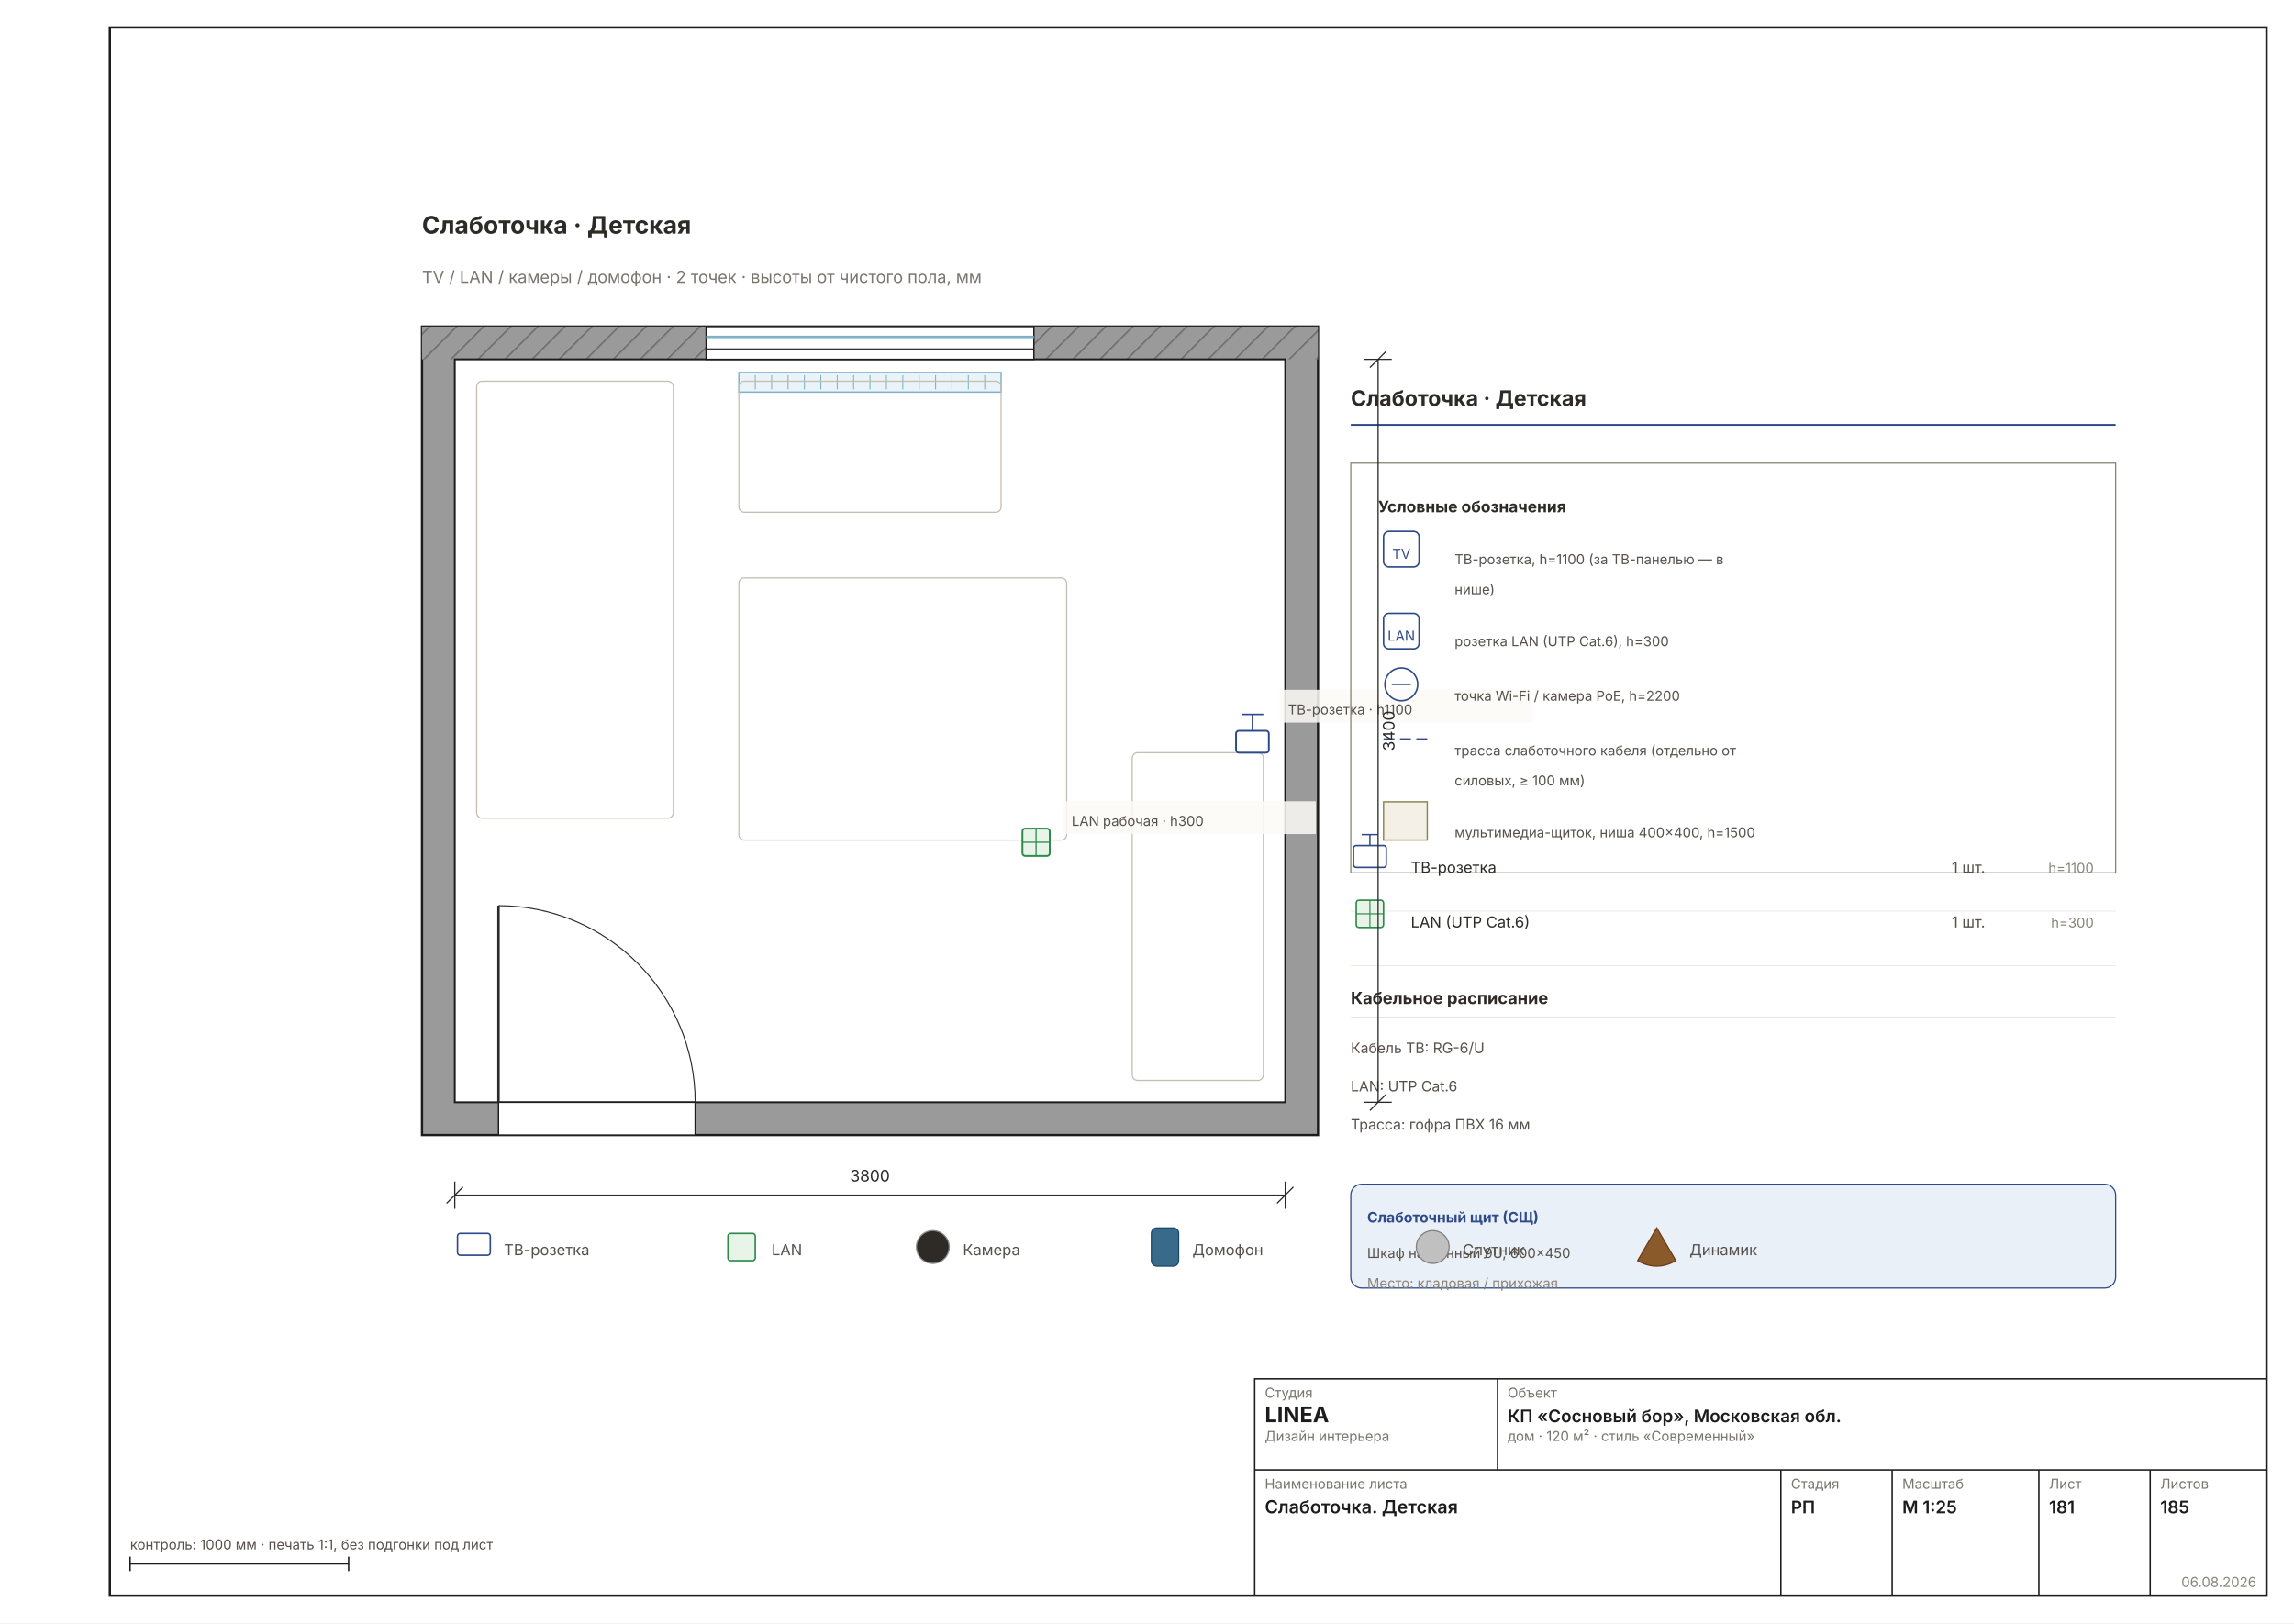
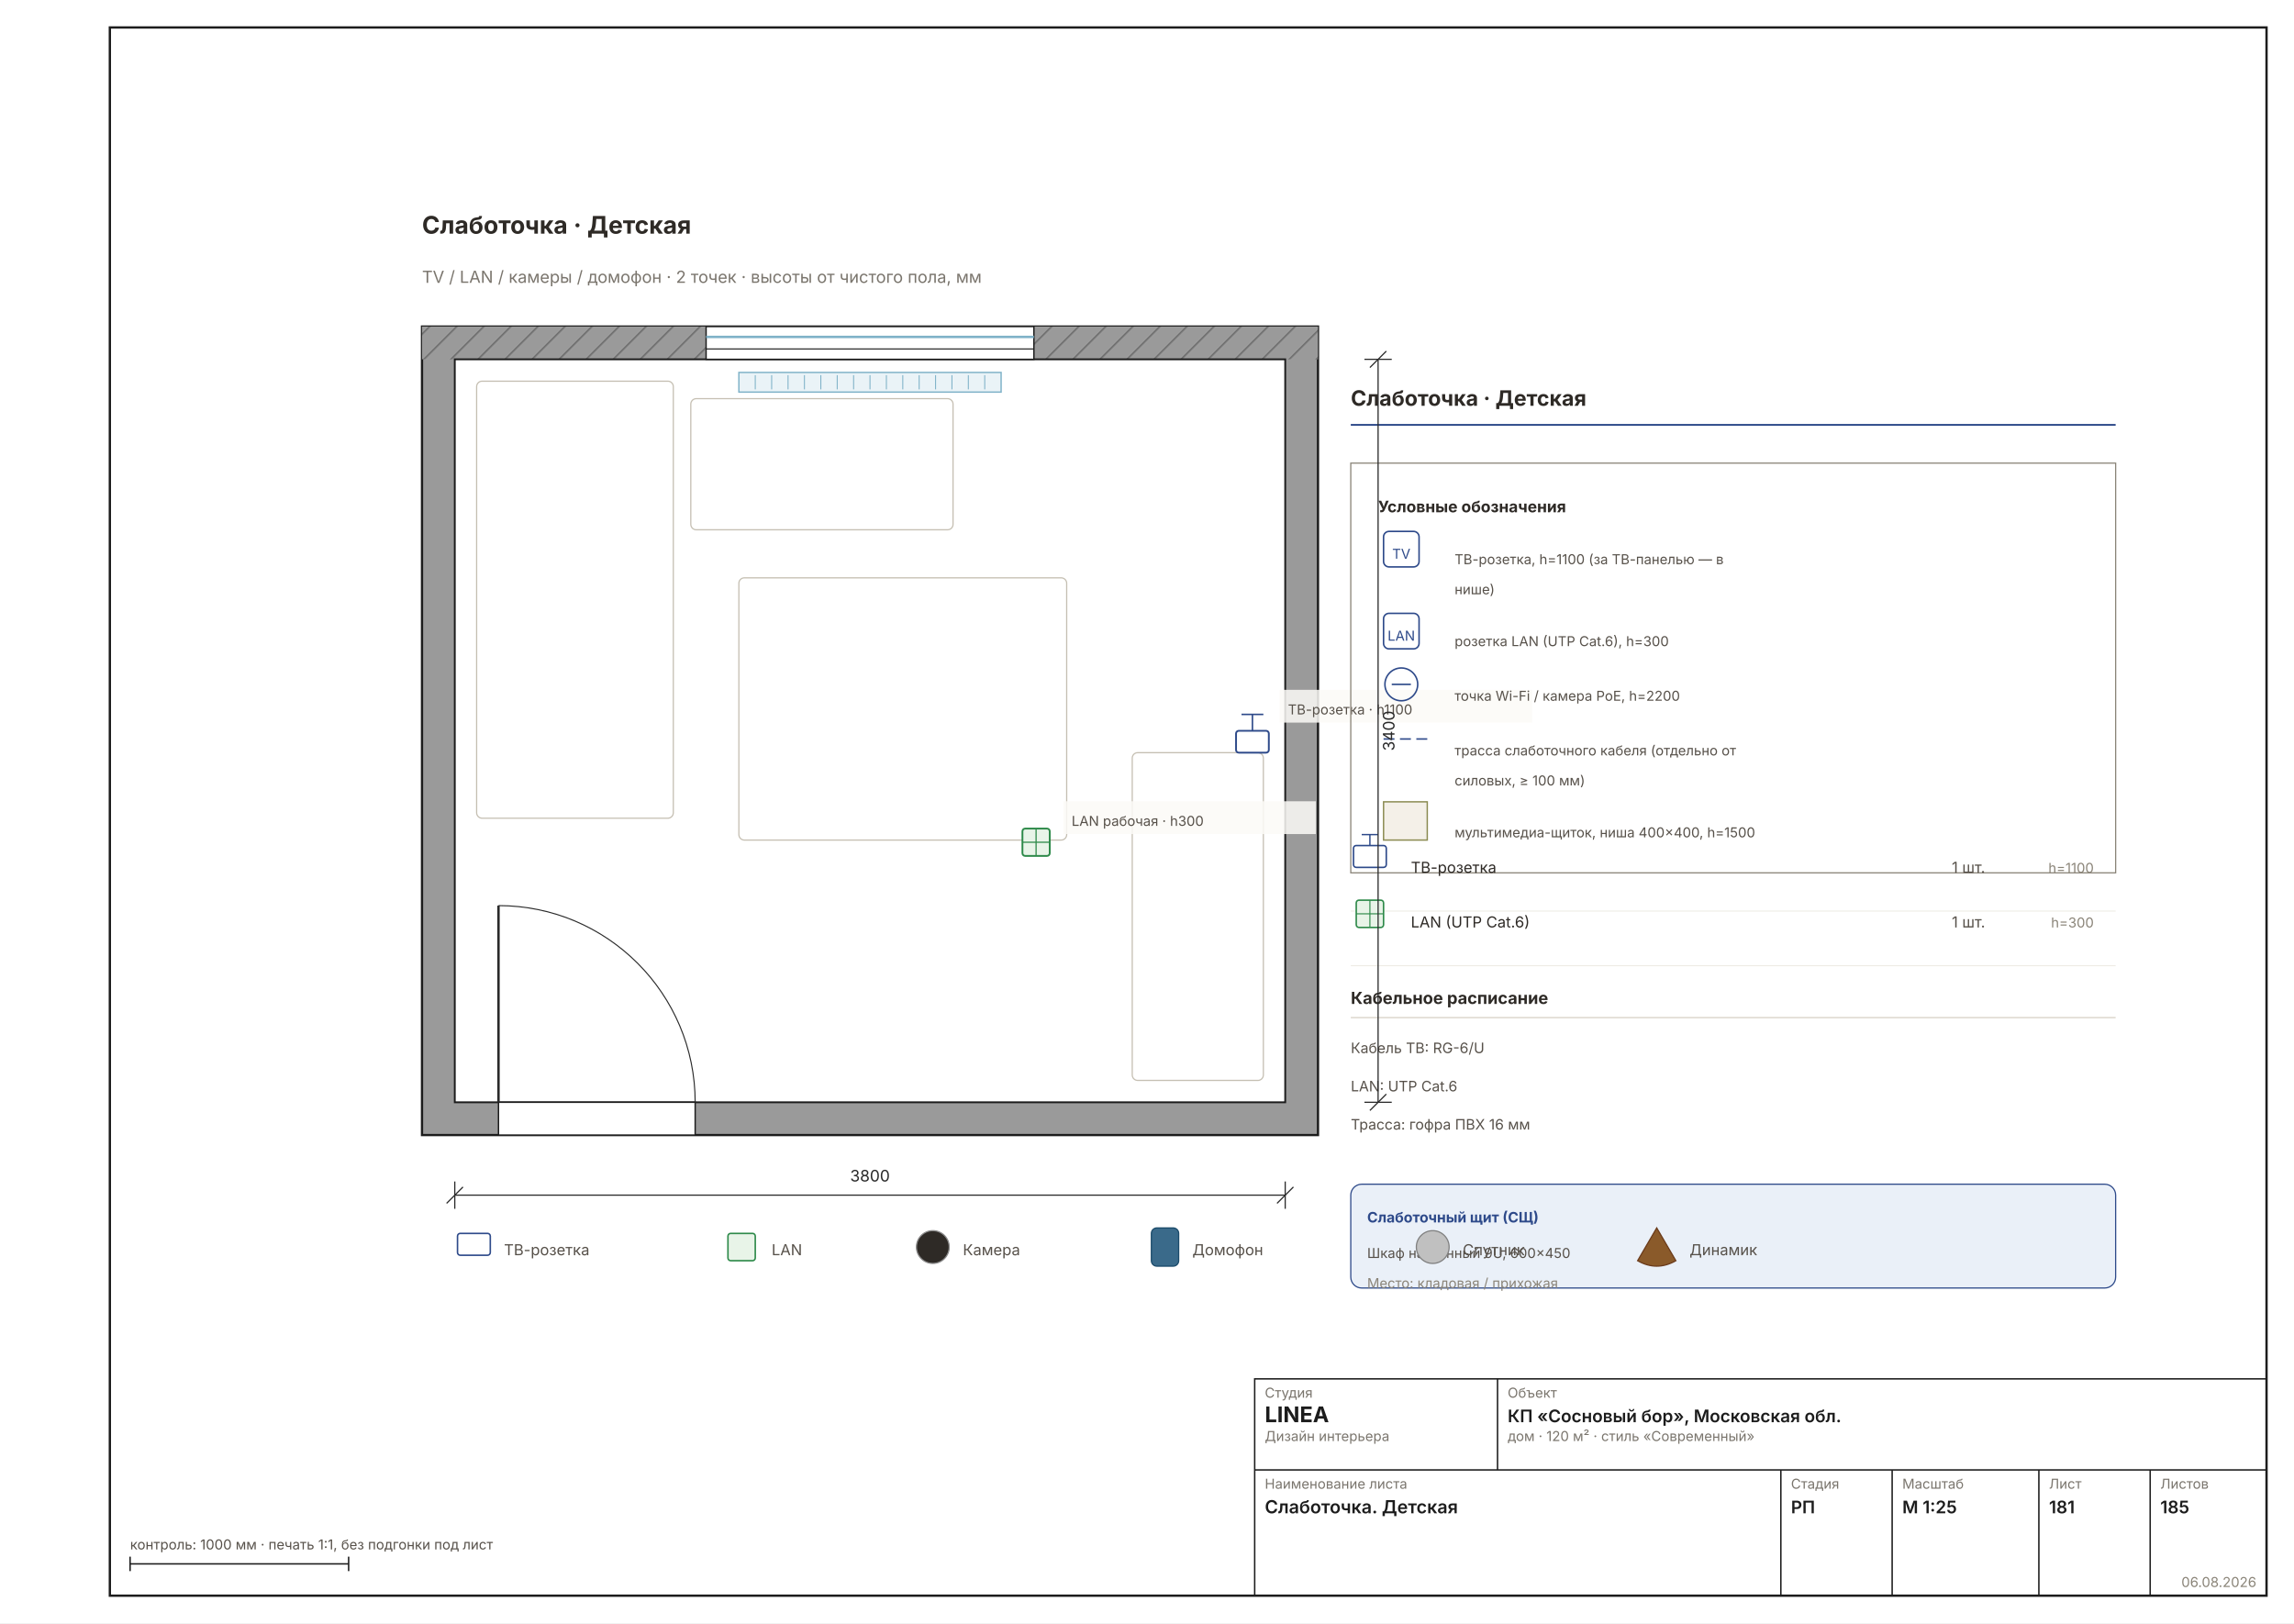
<svg xmlns="http://www.w3.org/2000/svg" width="1587" height="1123" viewBox="0 0 1587 1123" font-family="Inter, &quot;Helvetica Neue&quot;, Arial, sans-serif" data-sheet="lowvolt-room" data-scale="1:25">
  <rect width="1587" height="1123" fill="#FFFFFF" />
  <rect x="76" y="19" width="1492" height="1085" fill="none" stroke="#1C1C1C" stroke-width="1.6" />
  <g transform="translate(144.5381 78.5236) scale(1.8898)">
    <defs>
      <pattern id="rh181" width="7" height="7" patternUnits="userSpaceOnUse" patternTransform="rotate(45)">
        <rect width="7" height="7" fill="#9A9A9A" />
        <line x1="0" y1="0" x2="0" y2="7" stroke="#6E6E6E" stroke-width="1.11" />
      </pattern>
    </defs>
    <rect x="78" y="78" width="328" height="296" fill="#9A9A9A" stroke="#1C1C1C" stroke-width="0.83" />
    <rect x="78" y="78" width="328" height="12" fill="url(#rh181)" />
    <rect x="90" y="90" width="304" height="272" fill="#FFFFFF" stroke="#1C1C1C" stroke-width="0.67" />
    <rect x="182" y="78" width="120" height="12" fill="#FFFFFF" stroke="#1C1C1C" stroke-width="0.50" />
    <line x1="182" y1="81.8" x2="302" y2="81.8" stroke="#7FB2C8" stroke-width="0.89" />
    <line x1="182" y1="86.2" x2="302" y2="86.2" stroke="#1C1C1C" stroke-width="0.39" />
    <rect x="194" y="94.8" width="96" height="7.2" fill="#EAF3F7" stroke="#7FB2C8" stroke-width="0.50" />
    <line x1="200" y1="95.8" x2="200" y2="101" stroke="#7FB2C8" stroke-width="0.36" />
    <line x1="206" y1="95.8" x2="206" y2="101" stroke="#7FB2C8" stroke-width="0.36" />
    <line x1="212" y1="95.8" x2="212" y2="101" stroke="#7FB2C8" stroke-width="0.36" />
    <line x1="218" y1="95.8" x2="218" y2="101" stroke="#7FB2C8" stroke-width="0.36" />
    <line x1="224" y1="95.8" x2="224" y2="101" stroke="#7FB2C8" stroke-width="0.36" />
    <line x1="230" y1="95.8" x2="230" y2="101" stroke="#7FB2C8" stroke-width="0.36" />
    <line x1="236" y1="95.8" x2="236" y2="101" stroke="#7FB2C8" stroke-width="0.36" />
    <line x1="242" y1="95.8" x2="242" y2="101" stroke="#7FB2C8" stroke-width="0.36" />
    <line x1="248" y1="95.8" x2="248" y2="101" stroke="#7FB2C8" stroke-width="0.36" />
    <line x1="254" y1="95.8" x2="254" y2="101" stroke="#7FB2C8" stroke-width="0.36" />
    <line x1="260" y1="95.8" x2="260" y2="101" stroke="#7FB2C8" stroke-width="0.36" />
    <line x1="266" y1="95.8" x2="266" y2="101" stroke="#7FB2C8" stroke-width="0.36" />
    <line x1="272" y1="95.8" x2="272" y2="101" stroke="#7FB2C8" stroke-width="0.36" />
    <line x1="278" y1="95.8" x2="278" y2="101" stroke="#7FB2C8" stroke-width="0.36" />
    <line x1="284" y1="95.8" x2="284" y2="101" stroke="#7FB2C8" stroke-width="0.36" />
    <rect x="106" y="362" width="72" height="12" fill="#FFFFFF" stroke="#1C1C1C" stroke-width="0.50" />
    <line x1="106" y1="362" x2="106" y2="290" stroke="#2A2A2A" stroke-width="0.89" />
    <path d="M 178 362 A 72 72 0 0 0 106 290" fill="none" stroke="#2A2A2A" stroke-width="0.39" />
    <rect x="98" y="98" width="72" height="160" fill="none" stroke="#C5BFB2" stroke-width="0.44" rx="2" />
-     <rect x="194" y="98" width="96" height="48" fill="none" stroke="#C5BFB2" stroke-width="0.44" rx="2" />
+     <rect x="176.4" y="104.4" width="96" height="48" fill="none" stroke="#C5BFB2" stroke-width="0.44" rx="2" />
    <rect x="338" y="234" width="48" height="120" fill="none" stroke="#C5BFB2" stroke-width="0.44" rx="2" />
    <rect x="194" y="170" width="120" height="96" fill="none" stroke="#C5BFB2" stroke-width="0.44" rx="2" />
    <rect x="376" y="226" width="12" height="8" rx="1" fill="white" stroke="#2E4A8A" stroke-width="0.67" />
    <line x1="382" y1="226" x2="382" y2="220" stroke="#2E4A8A" stroke-width="0.56" />
    <line x1="378" y1="220" x2="386" y2="220" stroke="#2E4A8A" stroke-width="0.56" />
    <rect x="297.8" y="261.8" width="10" height="10" rx="1" fill="#E8F4E8" stroke="#2E8A4A" stroke-width="0.67" />
    <line x1="297.8" y1="266.8" x2="307.8" y2="266.8" stroke="#2E8A4A" stroke-width="0.44" />
    <line x1="302.8" y1="261.8" x2="302.8" y2="271.8" stroke="#2E8A4A" stroke-width="0.44" />
    <rect x="392" y="211" width="92.4" height="12" fill="#FBFAF6D9" />
    <text x="395" y="220" font-size="5.00" fill="#57514A">ТВ-розетка · h1100</text>
    <rect x="312.8" y="251.8" width="92.4" height="12" fill="#FBFAF6D9" />
    <text x="315.8" y="260.8" font-size="5.00" fill="#57514A">LAN рабочая · h300</text>
    <text x="418" y="107" font-size="7.78" font-weight="700" fill="#2E2A26">Слаботочка · Детская</text>
    <line x1="418" y1="114" x2="698" y2="114" stroke="#2E4A8A" stroke-width="0.67" />
    <g data-el="legend">
      <rect x="418" y="128" width="280" height="150" fill="none" stroke="#8A8478" stroke-width="0.44" />
      <text x="428" y="146" font-size="5.83" font-weight="700" fill="#2E2A26">Условные обозначения</text>
      <g stroke="#2E4A8A" fill="#FFF" stroke-width="0.56">
        <rect x="430" y="153" width="13" height="13" rx="2" />
        <text x="436.5" y="163" font-size="5.00" text-anchor="middle" fill="#2E4A8A" stroke="none">TV</text>
      </g>
      <text x="456" y="165" font-size="5.00" fill="#57514A">ТВ-розетка, h=1100 (за ТВ-панелью — в</text>
      <text x="456" y="176" font-size="5.00" fill="#57514A">нише)</text>
      <g stroke="#2E4A8A" fill="#FFF" stroke-width="0.56">
        <rect x="430" y="183" width="13" height="13" rx="2" />
        <text x="436.5" y="193" font-size="5.00" text-anchor="middle" fill="#2E4A8A" stroke="none">LAN</text>
      </g>
      <text x="456" y="195" font-size="5.00" fill="#57514A">розетка LAN (UTP Cat.6), h=300</text>
      <g stroke="#2E4A8A" fill="none" stroke-width="0.56">
        <circle cx="436.5" cy="209" r="6" />
        <path d="M 433 209 L 440 209" />
      </g>
      <text x="456" y="215" font-size="5.00" fill="#57514A">точка Wi-Fi / камера PoE, h=2200</text>
      <g stroke="#2E4A8A" fill="none" stroke-width="0.56" stroke-dasharray="4 2">
        <line x1="430" y1="229" x2="446" y2="229" />
      </g>
      <text x="456" y="235" font-size="5.00" fill="#57514A">трасса слаботочного кабеля (отдельно от</text>
      <text x="456" y="246" font-size="5.00" fill="#57514A">силовых, ≥ 100 мм)</text>
      <g stroke="#8A8A50" fill="#F4F0E8" stroke-width="0.50">
        <rect x="430" y="252" width="16" height="14" />
      </g>
      <text x="456" y="265" font-size="5.00" fill="#57514A">мультимедиа-щиток, ниша 400×400, h=1500</text>
    </g>
    <rect x="419" y="268" width="12" height="8" rx="1" fill="white" stroke="#2E4A8A" stroke-width="0.56" />
    <line x1="425" y1="268" x2="425" y2="264" stroke="#2E4A8A" stroke-width="0.50" />
    <line x1="422" y1="264" x2="428" y2="264" stroke="#2E4A8A" stroke-width="0.50" />
    <text x="440" y="278" font-size="5.56" fill="#2E2A26">ТВ-розетка</text>
    <text x="638" y="278" font-size="5.56" fill="#57514A">1 шт.</text>
    <text x="690" y="278" font-size="5.00" fill="#8A8478" text-anchor="end">h=1100</text>
    <line x1="418" y1="292" x2="698" y2="292" stroke="#EDEBE4" stroke-width="0.36" />
    <rect x="420" y="288" width="10" height="10" rx="1" fill="#E8F4E8" stroke="#2E8A4A" stroke-width="0.56" />
    <line x1="420" y1="293" x2="430" y2="293" stroke="#2E8A4A" stroke-width="0.39" />
    <line x1="425" y1="288" x2="425" y2="298" stroke="#2E8A4A" stroke-width="0.39" />
    <text x="440" y="298" font-size="5.56" fill="#2E2A26">LAN (UTP Cat.6)</text>
    <text x="638" y="298" font-size="5.56" fill="#57514A">1 шт.</text>
    <text x="690" y="298" font-size="5.00" fill="#8A8478" text-anchor="end">h=300</text>
    <line x1="418" y1="312" x2="698" y2="312" stroke="#EDEBE4" stroke-width="0.36" />
    <text x="418" y="326" font-size="6.11" font-weight="700" fill="#2E2A26">Кабельное расписание</text>
    <line x1="418" y1="331" x2="698" y2="331" stroke="#D8D2C6" stroke-width="0.44" />
    <text x="418" y="344" font-size="5.28" fill="#57514A">Кабель ТВ: RG-6/U</text>
    <text x="418" y="358" font-size="5.28" fill="#57514A">LAN: UTP Cat.6</text>
    <text x="418" y="372" font-size="5.28" fill="#57514A">Трасса: гофра ПВХ 16 мм</text>
    <rect x="418" y="392" width="280" height="38" rx="4" fill="#EAF0F8" stroke="#2E4A8A" stroke-width="0.44" />
    <text x="424" y="406" font-size="5.28" font-weight="700" fill="#2E4A8A">Слаботочный щит (СЩ)</text>
    <text x="424" y="419" font-size="5.00" fill="#57514A">Шкаф настенный 9U, 600×450</text>
    <text x="424" y="430" font-size="5.00" fill="#8A8478">Место: кладовая / прихожая</text>
    <g font-size="5.56" fill="#57514A">
      <rect x="91" y="410" width="12" height="8" rx="1" fill="white" stroke="#2E4A8A" stroke-width="0.56" />
      <text x="108" y="418">ТВ-розетка</text>
      <rect x="190" y="410" width="10" height="10" rx="1" fill="#E8F4E8" stroke="#2E8A4A" stroke-width="0.56" />
      <text x="206" y="418">LAN</text>
      <circle cx="265" cy="415" r="6" fill="#2E2A26" stroke="#8A8A8A" stroke-width="0.44" />
      <text x="276" y="418">Камера</text>
      <rect x="345" y="408" width="10" height="14" rx="2" fill="#3A6A8A" stroke="#1A4A6A" stroke-width="0.44" />
      <text x="360" y="418">Домофон</text>
      <circle cx="448" cy="415" r="6" fill="#C0C0C0" stroke="#808080" stroke-width="0.44" />
      <text x="459" y="418">Спутник</text>
      <path d="M 530 408 L 537 420 Q 530 424 523 420 Z" fill="#8A5A2A" stroke="#6A3A1A" stroke-width="0.44" />
      <text x="542" y="418">Динамик</text>
    </g>
    <g data-el="dim" stroke="#2A2A2A" stroke-width="0.44" fill="none">
      <line x1="90" y1="396" x2="394" y2="396" />
      <line x1="90" y1="391" x2="90" y2="401" />
      <line x1="394" y1="391" x2="394" y2="401" />
      <line x1="87" y1="399" x2="93" y2="393" />
      <line x1="391" y1="399" x2="397" y2="393" />
    </g>
    <text x="242" y="391" font-size="5.83" fill="#2A2A2A" text-anchor="middle">3800</text>
    <g data-el="dim" stroke="#2A2A2A" stroke-width="0.44" fill="none">
      <line x1="428" y1="90" x2="428" y2="362" />
      <line x1="423" y1="90" x2="433" y2="90" />
      <line x1="423" y1="362" x2="433" y2="362" />
      <line x1="425" y1="93" x2="431" y2="87" />
      <line x1="425" y1="365" x2="431" y2="359" />
    </g>
    <text x="434" y="226" font-size="5.83" fill="#2A2A2A" transform="rotate(-90 434 226)" text-anchor="middle">3400</text>
    <text x="78" y="44" font-size="8.89" font-weight="700" fill="#2E2A26">Слаботочка · Детская</text>
    <text x="78" y="62" font-size="6.11" fill="#7A756D">TV / LAN / камеры / домофон · 2 точек · высоты от чистого пола, мм</text>
  </g>
  <g data-el="stamp" stroke="#1C1C1C" stroke-width="1" fill="none">
    <rect x="868" y="954" width="700" height="150" />
    <line x1="868" y1="1017" x2="1568" y2="1017" />
    <line x1="1036" y1="954" x2="1036" y2="1017" />
    <line x1="1232" y1="1017" x2="1232" y2="1104" />
    <line x1="1309" y1="1017" x2="1309" y2="1104" />
    <line x1="1410.5" y1="1017" x2="1410.5" y2="1104" />
    <line x1="1487.5" y1="1017" x2="1487.5" y2="1104" />
  </g>
  <text x="875" y="967" font-size="9.5" fill="#7A756D">Студия</text>
  <text x="875" y="984" font-size="15" font-weight="700" fill="#1C1C1C">LINEA</text>
  <text x="875" y="997" font-size="9.5" fill="#7A756D">Дизайн интерьера</text>
  <text x="1043" y="967" font-size="9.5" fill="#7A756D">Объект</text>
  <text x="1043" y="984" font-size="12" font-weight="600" fill="#1C1C1C">КП «Сосновый бор», Московская обл.</text>
  <text x="1043" y="997" font-size="9.5" fill="#7A756D">дом · 120 м² · стиль «Современный»</text>
  <text x="875" y="1030" font-size="9.5" fill="#7A756D">Наименование листа</text>
  <text x="875" y="1047" font-size="12.5" font-weight="600" fill="#1C1C1C">Слаботочка. Детская</text>
  <text x="1239" y="1030" font-size="9.5" fill="#7A756D">Стадия</text>
  <text x="1239" y="1047" font-size="12" font-weight="600" fill="#1C1C1C">РП</text>
  <text x="1316" y="1030" font-size="9.5" fill="#7A756D">Масштаб</text>
  <text x="1316" y="1047" font-size="12" font-weight="600" fill="#1C1C1C">М 1:25</text>
  <text x="1417.5" y="1030" font-size="9.5" fill="#7A756D">Лист</text>
  <text x="1417.5" y="1047" font-size="12" font-weight="600" fill="#1C1C1C">181</text>
  <text x="1494.5" y="1030" font-size="9.5" fill="#7A756D">Листов</text>
  <text x="1494.5" y="1047" font-size="12" font-weight="600" fill="#1C1C1C">185</text>
  <text x="1561" y="1098" font-size="9.5" fill="#8A8478" text-anchor="end">06.08.2026</text>
  <g stroke="#1C1C1C" stroke-width="1">
    <line x1="90" y1="1082" x2="241.184" y2="1082" />
    <line x1="90" y1="1077" x2="90" y2="1087" />
    <line x1="241.184" y1="1077" x2="241.184" y2="1087" />
  </g>
  <text x="90" y="1072" font-size="9.5" fill="#57514A">контроль: 1000 мм · печать 1:1, без подгонки под лист</text>
</svg>
